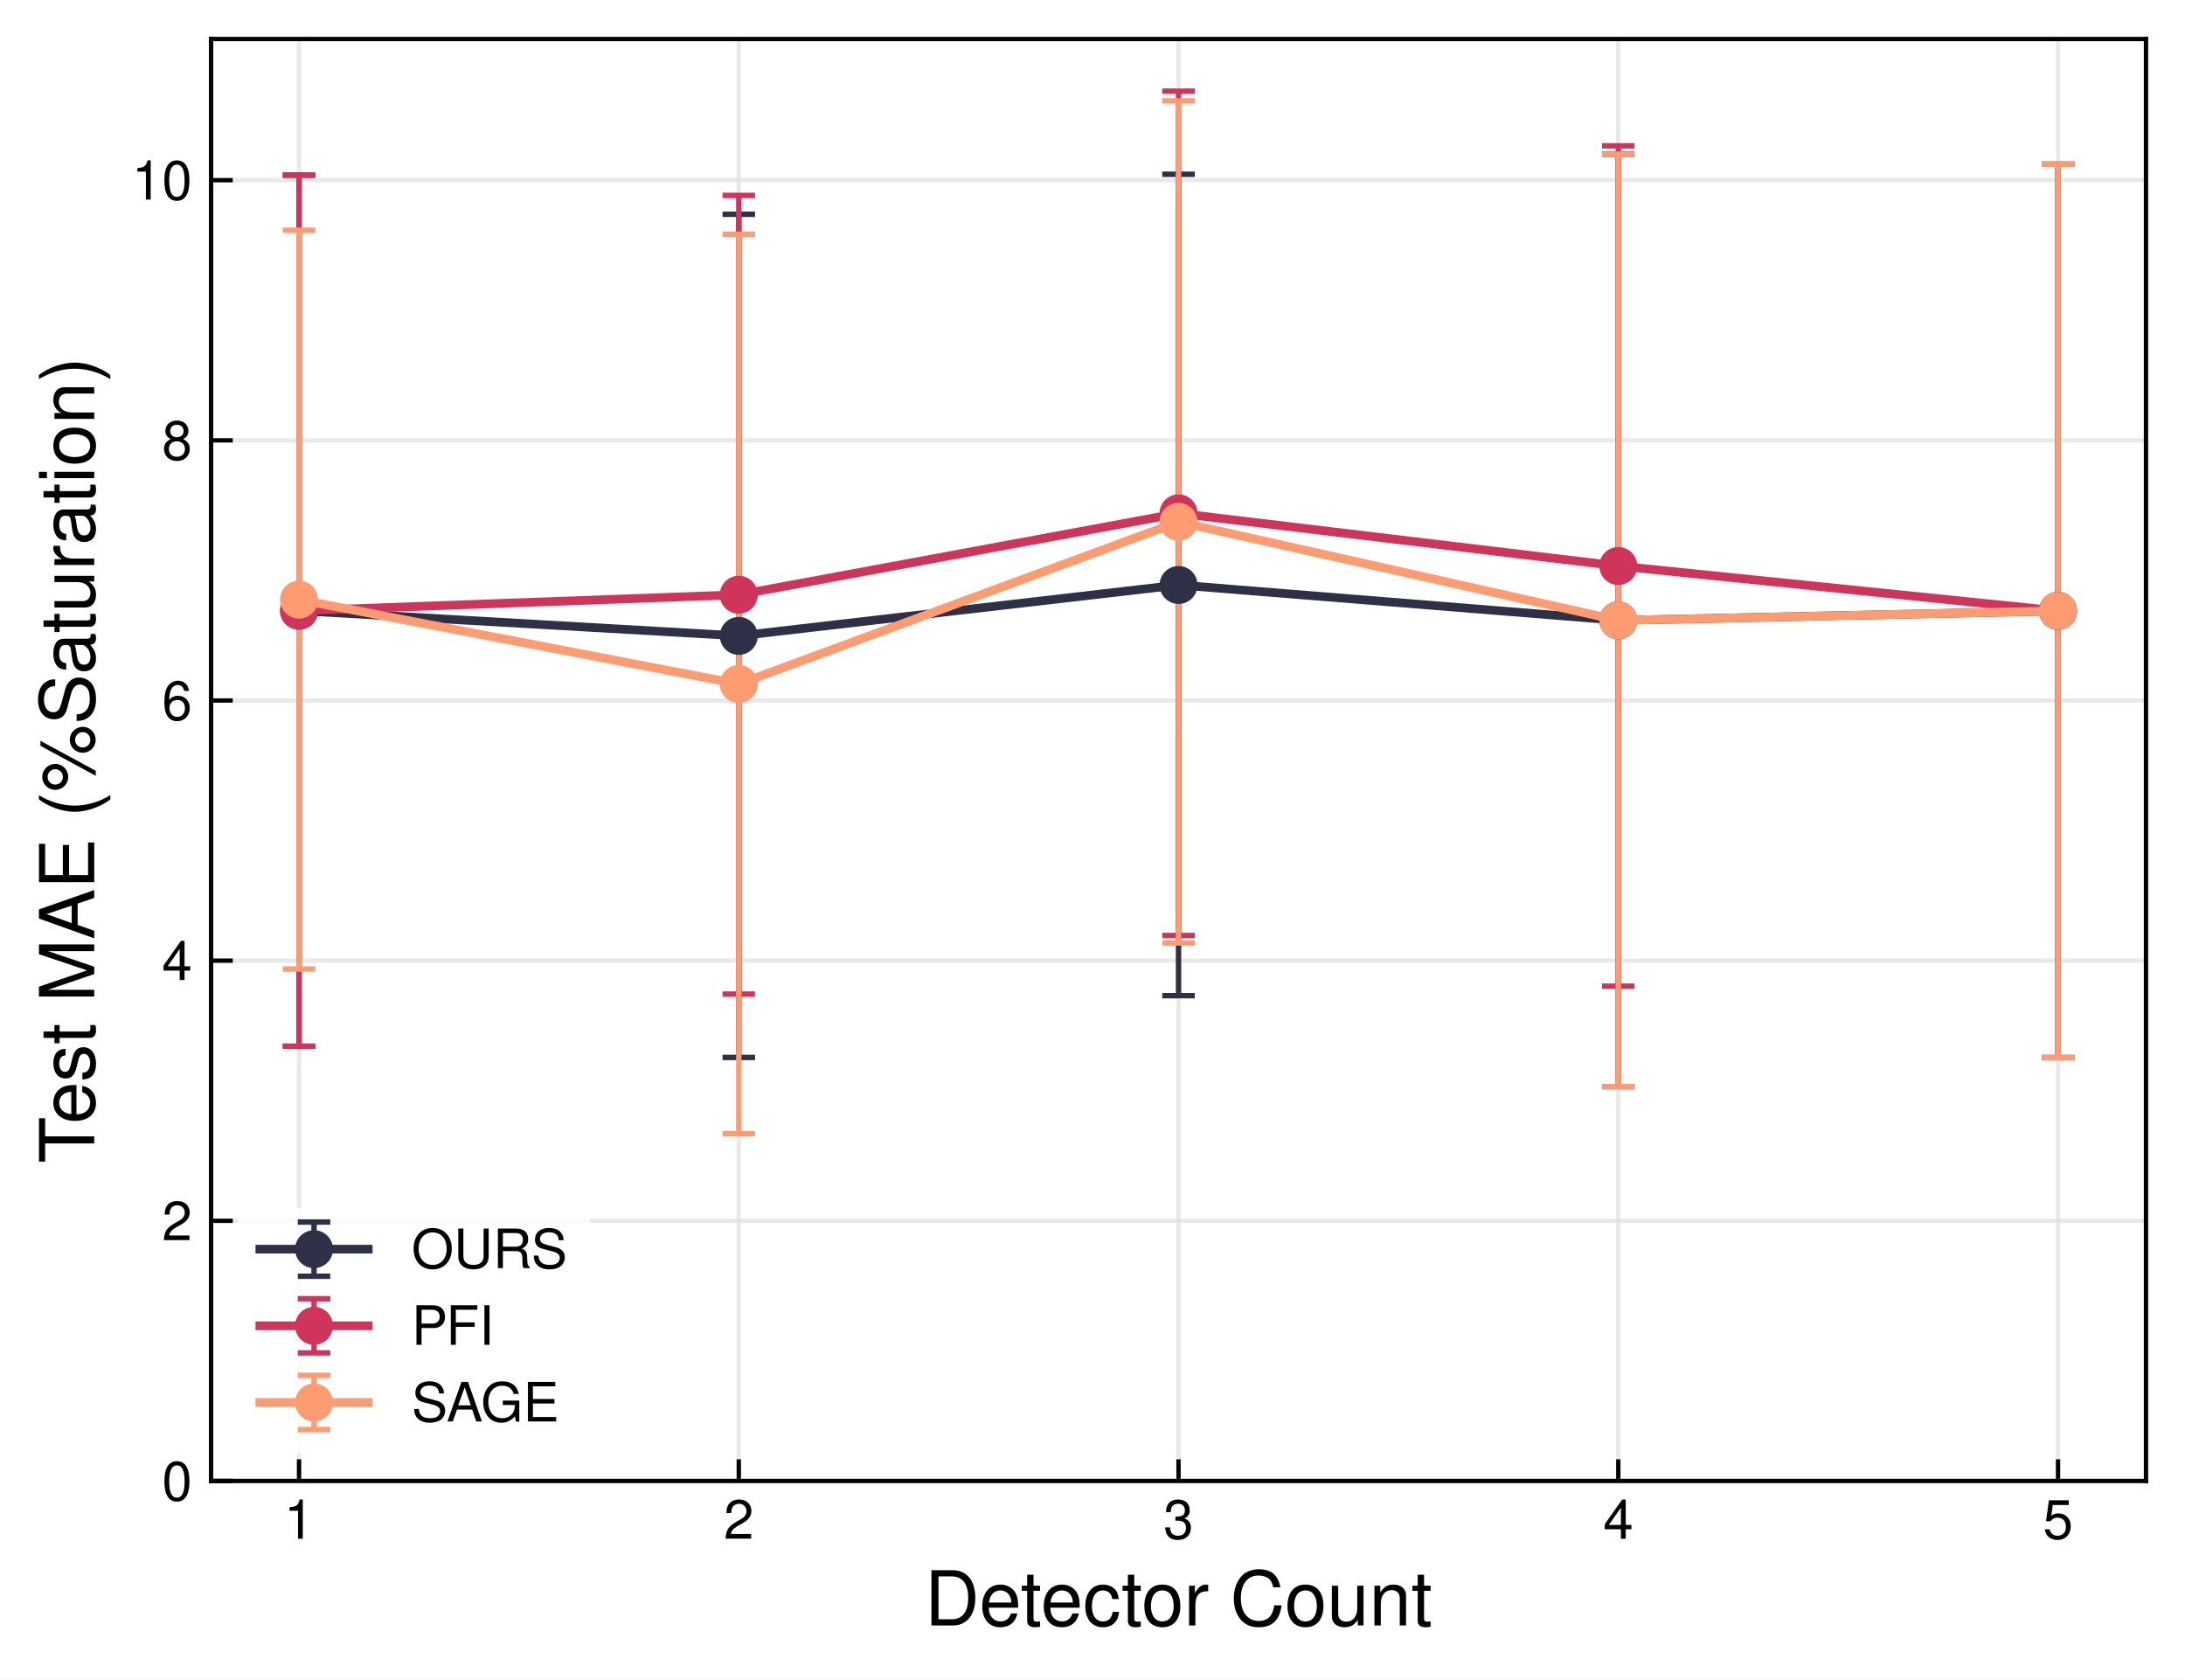
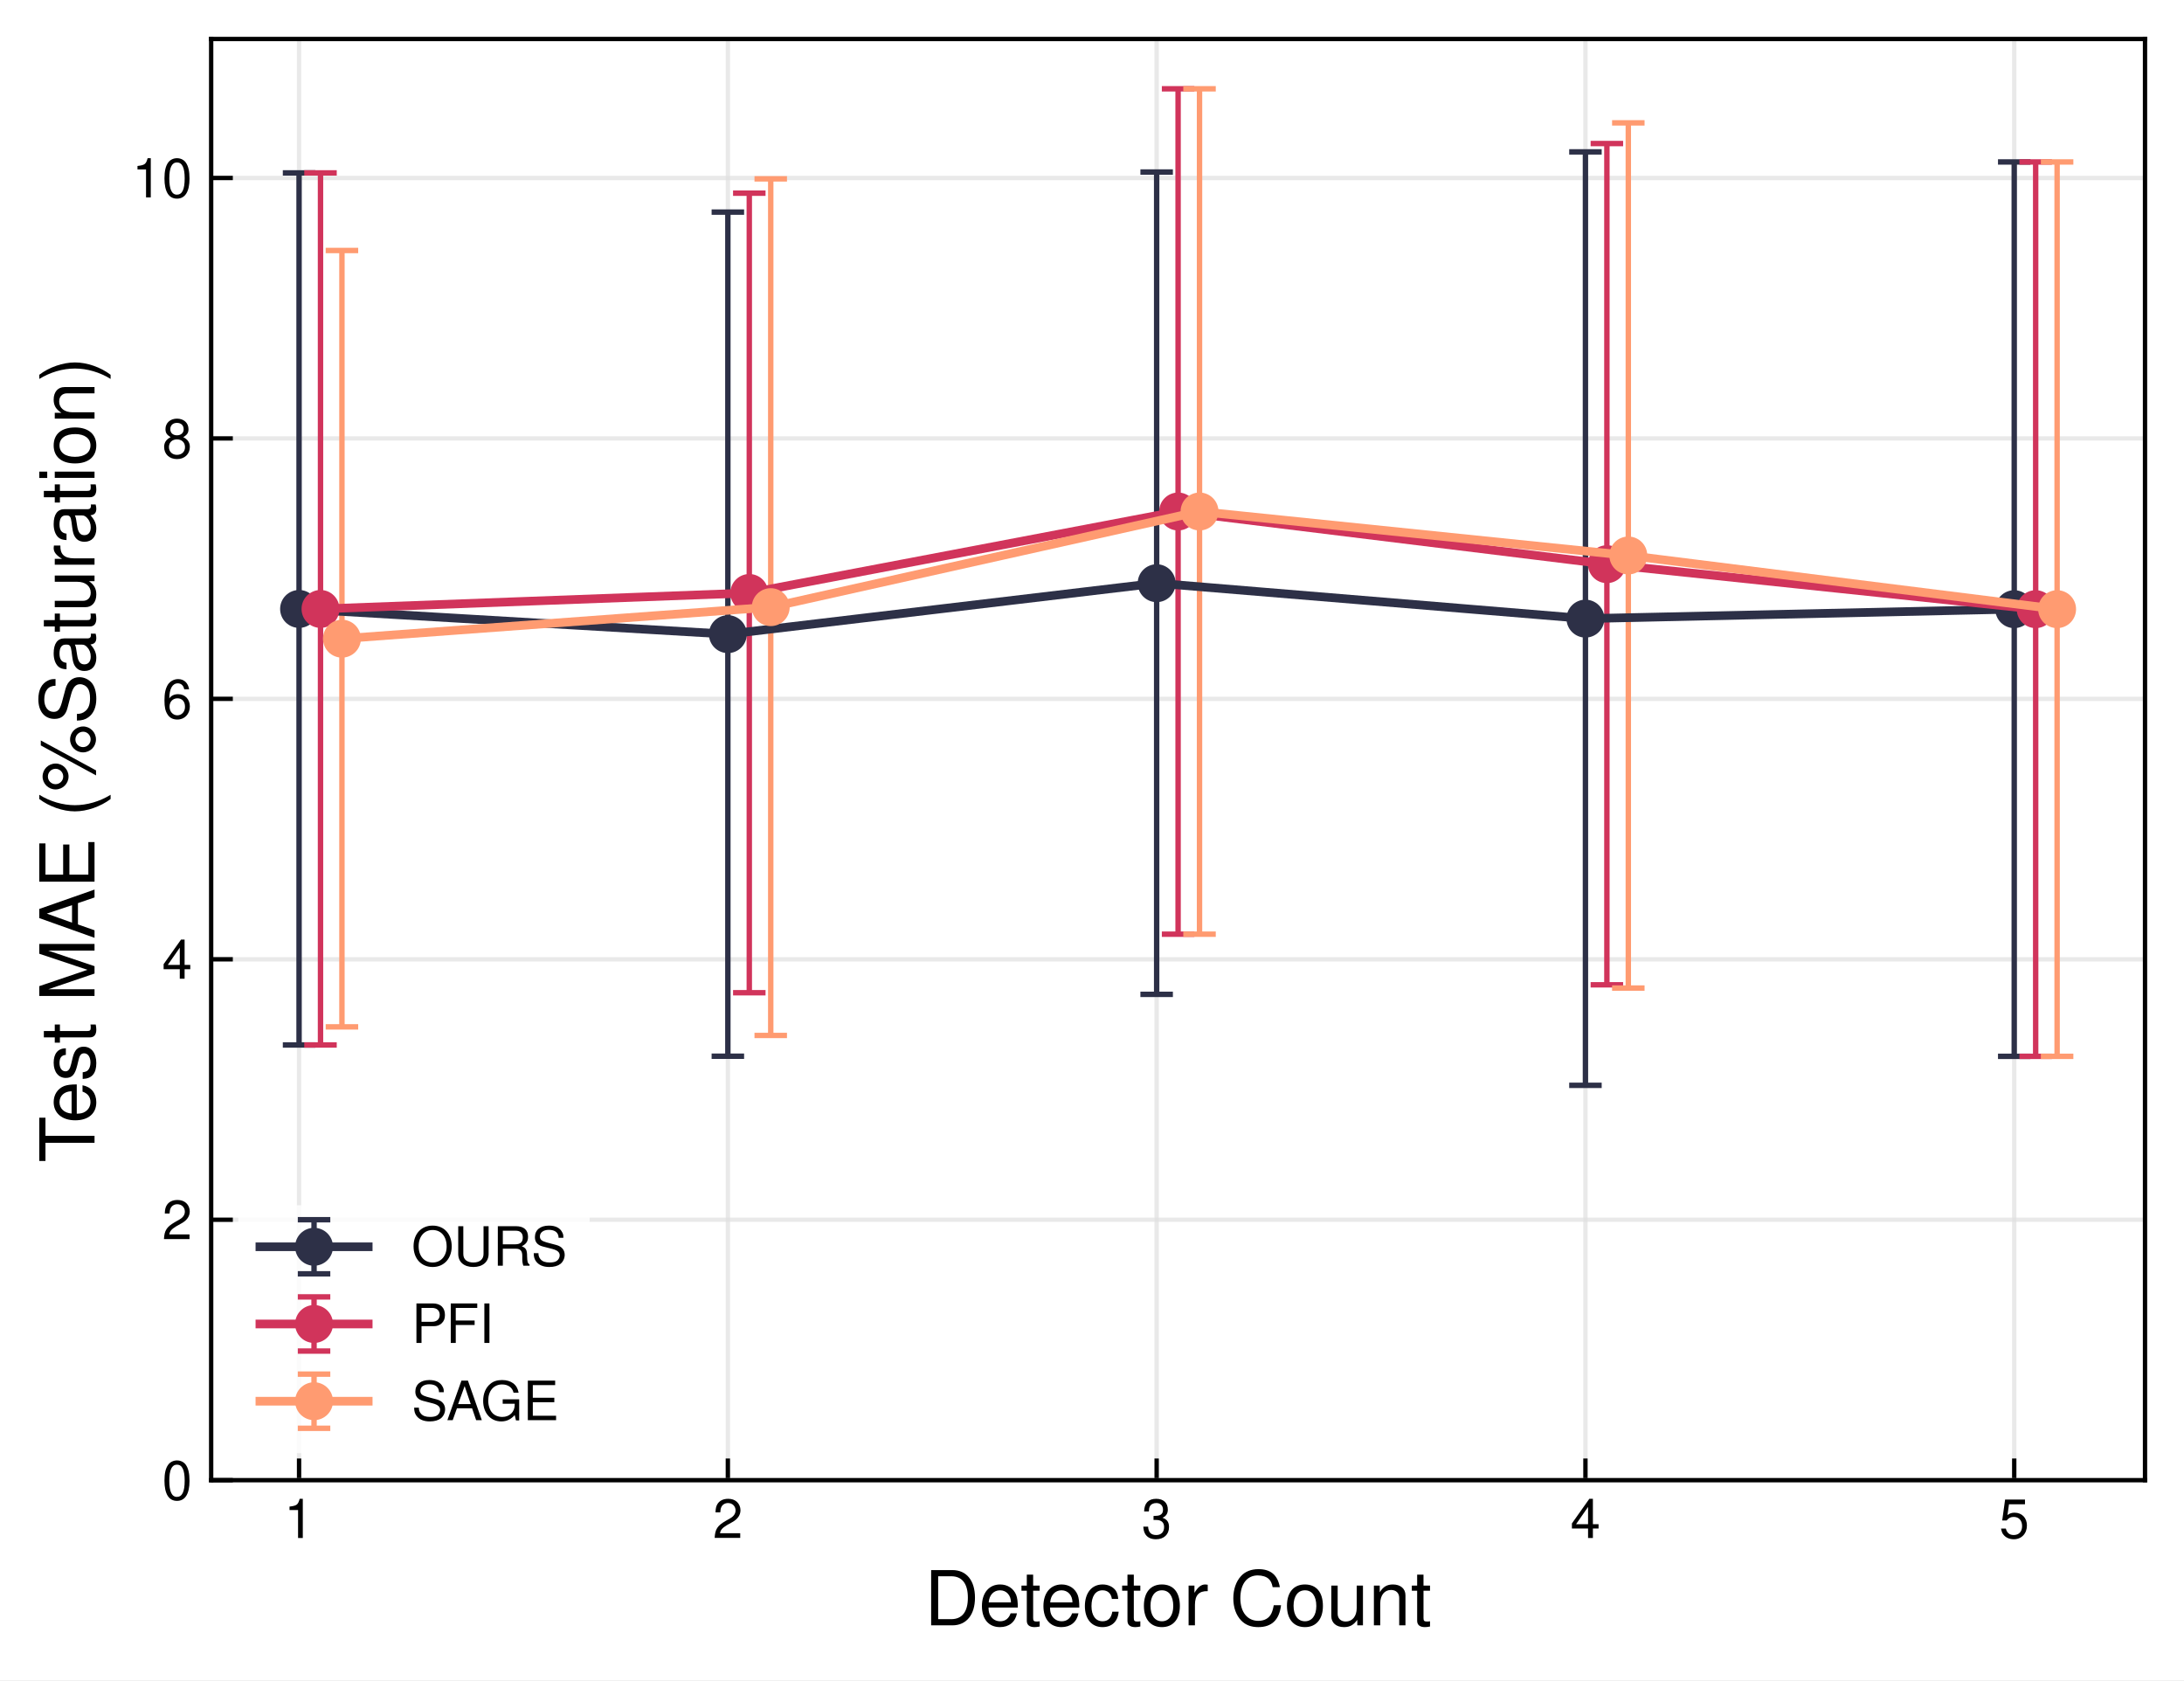
- <svg xmlns="http://www.w3.org/2000/svg" xmlns:xlink="http://www.w3.org/1999/xlink" width="403.28pt" height="309.961pt" viewBox="0 0 403.28 309.961" version="1.1">
+ <svg xmlns="http://www.w3.org/2000/svg" xmlns:xlink="http://www.w3.org/1999/xlink" width="403.315pt" height="310.231pt" viewBox="0 0 403.315 310.231" version="1.1">
  <defs>
    <style type="text/css">*{stroke-linejoin: round; stroke-linecap: butt}</style>
  </defs>
  <g id="figure_1">
    <g id="patch_1">
-       <path d="M 0 309.961  L 403.28 309.961  L 403.28 0  L 0 0  z " style="fill: #ffffff" />
+       <path d="M 0 310.231  L 403.315 310.231  L 403.315 0  L 0 0  z " style="fill: #ffffff" />
    </g>
    <g id="axes_1">
      <g id="patch_2">
-         <path d="M 38.96 273.312  L 396.08 273.312  L 396.08 7.2  L 38.96 7.2  z " style="fill: #ffffff" />
+         <path d="M 38.995 273.312  L 396.115 273.312  L 396.115 7.2  L 38.995 7.2  z " style="fill: #ffffff" />
      </g>
      <g id="matplotlib.axis_1">
        <g id="xtick_1">
          <g id="line2d_1">
-             <path d="M 55.193 273.312  L 55.193 7.2  " clip-path="url(#p10a1d26b8a)" style="fill: none; stroke: #e0e0e0; stroke-opacity: 0.7; stroke-width: 0.8; stroke-linecap: square" />
+             <path d="M 55.228 273.312  L 55.228 7.2  " clip-path="url(#p5303870085)" style="fill: none; stroke: #e0e0e0; stroke-opacity: 0.7; stroke-width: 0.8; stroke-linecap: square" />
          </g>
          <g id="line2d_2">
            <defs>
-               <path id="ma8ce00b681" d="M 0 0  L 0 -4  " style="stroke: #000000; stroke-width: 0.8" />
+               <path id="m6a17acbb12" d="M 0 0  L 0 -4  " style="stroke: #000000; stroke-width: 0.8" />
            </defs>
            <g>
-               <use xlink:href="#ma8ce00b681" x="55.193" y="273.312" style="stroke: #000000; stroke-width: 0.8" />
+               <use xlink:href="#m6a17acbb12" x="55.228" y="273.312" style="stroke: #000000; stroke-width: 0.8" />
            </g>
          </g>
          <g id="text_1">
-             <text style="font: 10px 'Helvetica', 'Arial', sans-serif; text-anchor: middle" x="55.193" y="283.97" transform="rotate(-0 55.19273 283.9698)">1</text>
+             <text style="font-size: 10px; font-family: 'Helvetica', 'Arial', sans-serif; text-anchor: middle" x="55.228" y="283.985" transform="rotate(-0 55.22773 283.9854)">1</text>
          </g>
        </g>
        <g id="xtick_2">
          <g id="line2d_3">
-             <path d="M 136.356 273.312  L 136.356 7.2  " clip-path="url(#p10a1d26b8a)" style="fill: none; stroke: #e0e0e0; stroke-opacity: 0.7; stroke-width: 0.8; stroke-linecap: square" />
+             <path d="M 134.412 273.312  L 134.412 7.2  " clip-path="url(#p5303870085)" style="fill: none; stroke: #e0e0e0; stroke-opacity: 0.7; stroke-width: 0.8; stroke-linecap: square" />
          </g>
          <g id="line2d_4">
            <g>
-               <use xlink:href="#ma8ce00b681" x="136.356" y="273.312" style="stroke: #000000; stroke-width: 0.8" />
+               <use xlink:href="#m6a17acbb12" x="134.412" y="273.312" style="stroke: #000000; stroke-width: 0.8" />
            </g>
          </g>
          <g id="text_2">
-             <text style="font: 10px 'Helvetica', 'Arial', sans-serif; text-anchor: middle" x="136.356" y="283.97" transform="rotate(-0 136.3564 283.9698)">2</text>
+             <text style="font-size: 10px; font-family: 'Helvetica', 'Arial', sans-serif; text-anchor: middle" x="134.412" y="283.985" transform="rotate(-0 134.4118 283.9854)">2</text>
          </g>
        </g>
        <g id="xtick_3">
          <g id="line2d_5">
-             <path d="M 217.52 273.312  L 217.52 7.2  " clip-path="url(#p10a1d26b8a)" style="fill: none; stroke: #e0e0e0; stroke-opacity: 0.7; stroke-width: 0.8; stroke-linecap: square" />
+             <path d="M 213.596 273.312  L 213.596 7.2  " clip-path="url(#p5303870085)" style="fill: none; stroke: #e0e0e0; stroke-opacity: 0.7; stroke-width: 0.8; stroke-linecap: square" />
          </g>
          <g id="line2d_6">
            <g>
-               <use xlink:href="#ma8ce00b681" x="217.52" y="273.312" style="stroke: #000000; stroke-width: 0.8" />
+               <use xlink:href="#m6a17acbb12" x="213.596" y="273.312" style="stroke: #000000; stroke-width: 0.8" />
            </g>
          </g>
          <g id="text_3">
-             <text style="font: 10px 'Helvetica', 'Arial', sans-serif; text-anchor: middle" x="217.52" y="283.97" transform="rotate(-0 217.52 283.9698)">3</text>
+             <text style="font-size: 10px; font-family: 'Helvetica', 'Arial', sans-serif; text-anchor: middle" x="213.596" y="283.985" transform="rotate(-0 213.5958 283.9854)">3</text>
          </g>
        </g>
        <g id="xtick_4">
          <g id="line2d_7">
-             <path d="M 298.684 273.312  L 298.684 7.2  " clip-path="url(#p10a1d26b8a)" style="fill: none; stroke: #e0e0e0; stroke-opacity: 0.7; stroke-width: 0.8; stroke-linecap: square" />
+             <path d="M 292.78 273.312  L 292.78 7.2  " clip-path="url(#p5303870085)" style="fill: none; stroke: #e0e0e0; stroke-opacity: 0.7; stroke-width: 0.8; stroke-linecap: square" />
          </g>
          <g id="line2d_8">
            <g>
-               <use xlink:href="#ma8ce00b681" x="298.684" y="273.312" style="stroke: #000000; stroke-width: 0.8" />
+               <use xlink:href="#m6a17acbb12" x="292.78" y="273.312" style="stroke: #000000; stroke-width: 0.8" />
            </g>
          </g>
          <g id="text_4">
-             <text style="font: 10px 'Helvetica', 'Arial', sans-serif; text-anchor: middle" x="298.684" y="283.97" transform="rotate(-0 298.6836 283.9698)">4</text>
+             <text style="font-size: 10px; font-family: 'Helvetica', 'Arial', sans-serif; text-anchor: middle" x="292.78" y="283.985" transform="rotate(-0 292.7798 283.9854)">4</text>
          </g>
        </g>
        <g id="xtick_5">
          <g id="line2d_9">
-             <path d="M 379.847 273.312  L 379.847 7.2  " clip-path="url(#p10a1d26b8a)" style="fill: none; stroke: #e0e0e0; stroke-opacity: 0.7; stroke-width: 0.8; stroke-linecap: square" />
+             <path d="M 371.964 273.312  L 371.964 7.2  " clip-path="url(#p5303870085)" style="fill: none; stroke: #e0e0e0; stroke-opacity: 0.7; stroke-width: 0.8; stroke-linecap: square" />
          </g>
          <g id="line2d_10">
            <g>
-               <use xlink:href="#ma8ce00b681" x="379.847" y="273.312" style="stroke: #000000; stroke-width: 0.8" />
+               <use xlink:href="#m6a17acbb12" x="371.964" y="273.312" style="stroke: #000000; stroke-width: 0.8" />
            </g>
          </g>
          <g id="text_5">
-             <text style="font: 10px 'Helvetica', 'Arial', sans-serif; text-anchor: middle" x="379.847" y="283.97" transform="rotate(-0 379.8473 283.9698)">5</text>
+             <text style="font-size: 10px; font-family: 'Helvetica', 'Arial', sans-serif; text-anchor: middle" x="371.964" y="283.985" transform="rotate(-0 371.9639 283.9854)">5</text>
          </g>
        </g>
        <g id="text_6">
-           <text style="font: 14px 'Helvetica', 'Arial', sans-serif; text-anchor: middle" x="217.52" y="299.978" transform="rotate(-0 217.52 299.9783)">Detector Count</text>
+           <text style="font-size: 14px; font-family: 'Helvetica', 'Arial', sans-serif; text-anchor: middle" x="217.555" y="300.113" transform="rotate(-0 217.555 300.1126)">Detector Count</text>
        </g>
      </g>
      <g id="matplotlib.axis_2">
        <g id="ytick_1">
          <g id="line2d_11">
-             <path d="M 38.96 273.312  L 396.08 273.312  " clip-path="url(#p10a1d26b8a)" style="fill: none; stroke: #e0e0e0; stroke-opacity: 0.7; stroke-width: 0.8; stroke-linecap: square" />
+             <path d="M 38.995 273.312  L 396.115 273.312  " clip-path="url(#p5303870085)" style="fill: none; stroke: #e0e0e0; stroke-opacity: 0.7; stroke-width: 0.8; stroke-linecap: square" />
          </g>
          <g id="line2d_12">
            <defs>
-               <path id="mf1a04eb496" d="M 0 0  L 4 0  " style="stroke: #000000; stroke-width: 0.8" />
+               <path id="mbc56414e50" d="M 0 0  L 4 0  " style="stroke: #000000; stroke-width: 0.8" />
            </defs>
            <g>
-               <use xlink:href="#mf1a04eb496" x="38.96" y="273.312" style="stroke: #000000; stroke-width: 0.8" />
+               <use xlink:href="#mbc56414e50" x="38.995" y="273.312" style="stroke: #000000; stroke-width: 0.8" />
            </g>
          </g>
          <g id="text_7">
-             <text style="font: 10px 'Helvetica', 'Arial', sans-serif; text-anchor: end" x="35.46" y="276.891" transform="rotate(-0 35.46 276.8909)">0</text>
+             <text style="font-size: 10px; font-family: 'Helvetica', 'Arial', sans-serif; text-anchor: end" x="35.495" y="276.899" transform="rotate(-0 35.495 276.8987)">0</text>
          </g>
        </g>
        <g id="ytick_2">
          <g id="line2d_13">
-             <path d="M 38.96 225.3  L 396.08 225.3  " clip-path="url(#p10a1d26b8a)" style="fill: none; stroke: #e0e0e0; stroke-opacity: 0.7; stroke-width: 0.8; stroke-linecap: square" />
+             <path d="M 38.995 225.222  L 396.115 225.222  " clip-path="url(#p5303870085)" style="fill: none; stroke: #e0e0e0; stroke-opacity: 0.7; stroke-width: 0.8; stroke-linecap: square" />
          </g>
          <g id="line2d_14">
            <g>
-               <use xlink:href="#mf1a04eb496" x="38.96" y="225.3" style="stroke: #000000; stroke-width: 0.8" />
+               <use xlink:href="#mbc56414e50" x="38.995" y="225.222" style="stroke: #000000; stroke-width: 0.8" />
            </g>
          </g>
          <g id="text_8">
-             <text style="font: 10px 'Helvetica', 'Arial', sans-serif; text-anchor: end" x="35.46" y="228.879" transform="rotate(-0 35.46 228.8794)">2</text>
+             <text style="font-size: 10px; font-family: 'Helvetica', 'Arial', sans-serif; text-anchor: end" x="35.495" y="228.809" transform="rotate(-0 35.495 228.8085)">2</text>
          </g>
        </g>
        <g id="ytick_3">
          <g id="line2d_15">
-             <path d="M 38.96 177.289  L 396.08 177.289  " clip-path="url(#p10a1d26b8a)" style="fill: none; stroke: #e0e0e0; stroke-opacity: 0.7; stroke-width: 0.8; stroke-linecap: square" />
+             <path d="M 38.995 177.132  L 396.115 177.132  " clip-path="url(#p5303870085)" style="fill: none; stroke: #e0e0e0; stroke-opacity: 0.7; stroke-width: 0.8; stroke-linecap: square" />
          </g>
          <g id="line2d_16">
            <g>
-               <use xlink:href="#mf1a04eb496" x="38.96" y="177.289" style="stroke: #000000; stroke-width: 0.8" />
+               <use xlink:href="#mbc56414e50" x="38.995" y="177.132" style="stroke: #000000; stroke-width: 0.8" />
            </g>
          </g>
          <g id="text_9">
-             <text style="font: 10px 'Helvetica', 'Arial', sans-serif; text-anchor: end" x="35.46" y="180.868" transform="rotate(-0 35.46 180.8679)">4</text>
+             <text style="font-size: 10px; font-family: 'Helvetica', 'Arial', sans-serif; text-anchor: end" x="35.495" y="180.718" transform="rotate(-0 35.495 180.7183)">4</text>
          </g>
        </g>
        <g id="ytick_4">
          <g id="line2d_17">
-             <path d="M 38.96 129.277  L 396.08 129.277  " clip-path="url(#p10a1d26b8a)" style="fill: none; stroke: #e0e0e0; stroke-opacity: 0.7; stroke-width: 0.8; stroke-linecap: square" />
+             <path d="M 38.995 129.041  L 396.115 129.041  " clip-path="url(#p5303870085)" style="fill: none; stroke: #e0e0e0; stroke-opacity: 0.7; stroke-width: 0.8; stroke-linecap: square" />
          </g>
          <g id="line2d_18">
            <g>
-               <use xlink:href="#mf1a04eb496" x="38.96" y="129.277" style="stroke: #000000; stroke-width: 0.8" />
+               <use xlink:href="#mbc56414e50" x="38.995" y="129.041" style="stroke: #000000; stroke-width: 0.8" />
            </g>
          </g>
          <g id="text_10">
-             <text style="font: 10px 'Helvetica', 'Arial', sans-serif; text-anchor: end" x="35.46" y="132.856" transform="rotate(-0 35.46 132.8563)">6</text>
+             <text style="font-size: 10px; font-family: 'Helvetica', 'Arial', sans-serif; text-anchor: end" x="35.495" y="132.628" transform="rotate(-0 35.495 132.6281)">6</text>
          </g>
        </g>
        <g id="ytick_5">
          <g id="line2d_19">
-             <path d="M 38.96 81.266  L 396.08 81.266  " clip-path="url(#p10a1d26b8a)" style="fill: none; stroke: #e0e0e0; stroke-opacity: 0.7; stroke-width: 0.8; stroke-linecap: square" />
+             <path d="M 38.995 80.951  L 396.115 80.951  " clip-path="url(#p5303870085)" style="fill: none; stroke: #e0e0e0; stroke-opacity: 0.7; stroke-width: 0.8; stroke-linecap: square" />
          </g>
          <g id="line2d_20">
            <g>
-               <use xlink:href="#mf1a04eb496" x="38.96" y="81.266" style="stroke: #000000; stroke-width: 0.8" />
+               <use xlink:href="#mbc56414e50" x="38.995" y="80.951" style="stroke: #000000; stroke-width: 0.8" />
            </g>
          </g>
          <g id="text_11">
-             <text style="font: 10px 'Helvetica', 'Arial', sans-serif; text-anchor: end" x="35.46" y="84.845" transform="rotate(-0 35.46 84.84479)">8</text>
+             <text style="font-size: 10px; font-family: 'Helvetica', 'Arial', sans-serif; text-anchor: end" x="35.495" y="84.538" transform="rotate(-0 35.495 84.53794)">8</text>
          </g>
        </g>
        <g id="ytick_6">
          <g id="line2d_21">
-             <path d="M 38.96 33.254  L 396.08 33.254  " clip-path="url(#p10a1d26b8a)" style="fill: none; stroke: #e0e0e0; stroke-opacity: 0.7; stroke-width: 0.8; stroke-linecap: square" />
+             <path d="M 38.995 32.861  L 396.115 32.861  " clip-path="url(#p5303870085)" style="fill: none; stroke: #e0e0e0; stroke-opacity: 0.7; stroke-width: 0.8; stroke-linecap: square" />
          </g>
          <g id="line2d_22">
            <g>
-               <use xlink:href="#mf1a04eb496" x="38.96" y="33.254" style="stroke: #000000; stroke-width: 0.8" />
+               <use xlink:href="#mbc56414e50" x="38.995" y="32.861" style="stroke: #000000; stroke-width: 0.8" />
            </g>
          </g>
          <g id="text_12">
-             <text style="font: 10px 'Helvetica', 'Arial', sans-serif; text-anchor: end" x="35.46" y="36.833" transform="rotate(-0 35.46 36.83327)">10</text>
+             <text style="font-size: 10px; font-family: 'Helvetica', 'Arial', sans-serif; text-anchor: end" x="35.495" y="36.448" transform="rotate(-0 35.495 36.44774)">10</text>
          </g>
        </g>
        <g id="text_13">
-           <text style="font: 14px 'Helvetica', 'Arial', sans-serif; text-anchor: middle" x="17.392" y="140.256" transform="rotate(-90 17.39156 140.256)">Test MAE (%Saturation)</text>
+           <text style="font-size: 14px; font-family: 'Helvetica', 'Arial', sans-serif; text-anchor: middle" x="17.455" y="140.256" transform="rotate(-90 17.455 140.256)">Test MAE (%Saturation)</text>
        </g>
      </g>
      <g id="LineCollection_1">
-         <path d="M 55.193 193.082  L 55.193 32.322  " clip-path="url(#p10a1d26b8a)" style="fill: none; stroke: #2d3047" />
-         <path d="M 136.356 195.154  L 136.356 39.548  " clip-path="url(#p10a1d26b8a)" style="fill: none; stroke: #2d3047" />
-         <path d="M 217.52 183.754  L 217.52 32.159  " clip-path="url(#p10a1d26b8a)" style="fill: none; stroke: #2d3047" />
-         <path d="M 298.684 200.525  L 298.684 28.449  " clip-path="url(#p10a1d26b8a)" style="fill: none; stroke: #2d3047" />
-         <path d="M 379.847 195.18  L 379.847 30.307  " clip-path="url(#p10a1d26b8a)" style="fill: none; stroke: #2d3047" />
+         <path d="M 55.228 192.951  L 55.228 31.927  " clip-path="url(#p5303870085)" style="fill: none; stroke: #2d3047" />
+         <path d="M 134.412 195.026  L 134.412 39.165  " clip-path="url(#p5303870085)" style="fill: none; stroke: #2d3047" />
+         <path d="M 213.596 183.607  L 213.596 31.764  " clip-path="url(#p5303870085)" style="fill: none; stroke: #2d3047" />
+         <path d="M 292.78 200.405  L 292.78 28.048  " clip-path="url(#p5303870085)" style="fill: none; stroke: #2d3047" />
+         <path d="M 371.964 195.052  L 371.964 29.909  " clip-path="url(#p5303870085)" style="fill: none; stroke: #2d3047" />
      </g>
      <g id="line2d_23">
        <defs>
-           <path id="m0065d634ef" d="M 3 0  L -3 -0  " style="stroke: #2d3047" />
-         </defs>
-         <g clip-path="url(#p10a1d26b8a)">
-           <use xlink:href="#m0065d634ef" x="55.193" y="193.082" style="fill: #2d3047; stroke: #2d3047" />
-           <use xlink:href="#m0065d634ef" x="136.356" y="195.154" style="fill: #2d3047; stroke: #2d3047" />
-           <use xlink:href="#m0065d634ef" x="217.52" y="183.754" style="fill: #2d3047; stroke: #2d3047" />
-           <use xlink:href="#m0065d634ef" x="298.684" y="200.525" style="fill: #2d3047; stroke: #2d3047" />
-           <use xlink:href="#m0065d634ef" x="379.847" y="195.18" style="fill: #2d3047; stroke: #2d3047" />
+           <path id="ma9b4e6d2d1" d="M 3 0  L -3 -0  " style="stroke: #2d3047" />
+         </defs>
+         <g clip-path="url(#p5303870085)">
+           <use xlink:href="#ma9b4e6d2d1" x="55.228" y="192.951" style="fill: #2d3047; stroke: #2d3047" />
+           <use xlink:href="#ma9b4e6d2d1" x="134.412" y="195.026" style="fill: #2d3047; stroke: #2d3047" />
+           <use xlink:href="#ma9b4e6d2d1" x="213.596" y="183.607" style="fill: #2d3047; stroke: #2d3047" />
+           <use xlink:href="#ma9b4e6d2d1" x="292.78" y="200.405" style="fill: #2d3047; stroke: #2d3047" />
+           <use xlink:href="#ma9b4e6d2d1" x="371.964" y="195.052" style="fill: #2d3047; stroke: #2d3047" />
        </g>
      </g>
      <g id="line2d_24">
-         <g clip-path="url(#p10a1d26b8a)">
-           <use xlink:href="#m0065d634ef" x="55.193" y="32.322" style="fill: #2d3047; stroke: #2d3047" />
-           <use xlink:href="#m0065d634ef" x="136.356" y="39.548" style="fill: #2d3047; stroke: #2d3047" />
-           <use xlink:href="#m0065d634ef" x="217.52" y="32.159" style="fill: #2d3047; stroke: #2d3047" />
-           <use xlink:href="#m0065d634ef" x="298.684" y="28.449" style="fill: #2d3047; stroke: #2d3047" />
-           <use xlink:href="#m0065d634ef" x="379.847" y="30.307" style="fill: #2d3047; stroke: #2d3047" />
+         <g clip-path="url(#p5303870085)">
+           <use xlink:href="#ma9b4e6d2d1" x="55.228" y="31.927" style="fill: #2d3047; stroke: #2d3047" />
+           <use xlink:href="#ma9b4e6d2d1" x="134.412" y="39.165" style="fill: #2d3047; stroke: #2d3047" />
+           <use xlink:href="#ma9b4e6d2d1" x="213.596" y="31.764" style="fill: #2d3047; stroke: #2d3047" />
+           <use xlink:href="#ma9b4e6d2d1" x="292.78" y="28.048" style="fill: #2d3047; stroke: #2d3047" />
+           <use xlink:href="#ma9b4e6d2d1" x="371.964" y="29.909" style="fill: #2d3047; stroke: #2d3047" />
        </g>
      </g>
      <g id="LineCollection_2">
-         <path d="M 55.193 193.082  L 55.193 32.322  " clip-path="url(#p10a1d26b8a)" style="fill: none; stroke: #d1345b" />
-         <path d="M 136.356 183.456  L 136.356 36.062  " clip-path="url(#p10a1d26b8a)" style="fill: none; stroke: #d1345b" />
-         <path d="M 217.52 172.656  L 217.52 16.821  " clip-path="url(#p10a1d26b8a)" style="fill: none; stroke: #d1345b" />
-         <path d="M 298.684 181.994  L 298.684 26.912  " clip-path="url(#p10a1d26b8a)" style="fill: none; stroke: #d1345b" />
-         <path d="M 379.847 195.18  L 379.847 30.307  " clip-path="url(#p10a1d26b8a)" style="fill: none; stroke: #d1345b" />
+         <path d="M 59.187 192.951  L 59.187 31.927  " clip-path="url(#p5303870085)" style="fill: none; stroke: #d1345b" />
+         <path d="M 138.371 183.308  L 138.371 35.673  " clip-path="url(#p5303870085)" style="fill: none; stroke: #d1345b" />
+         <path d="M 217.555 172.491  L 217.555 16.4  " clip-path="url(#p5303870085)" style="fill: none; stroke: #d1345b" />
+         <path d="M 296.739 181.845  L 296.739 26.508  " clip-path="url(#p5303870085)" style="fill: none; stroke: #d1345b" />
+         <path d="M 375.923 195.052  L 375.923 29.909  " clip-path="url(#p5303870085)" style="fill: none; stroke: #d1345b" />
      </g>
      <g id="line2d_25">
        <defs>
-           <path id="m0f7b322ec0" d="M 3 0  L -3 -0  " style="stroke: #d1345b" />
-         </defs>
-         <g clip-path="url(#p10a1d26b8a)">
-           <use xlink:href="#m0f7b322ec0" x="55.193" y="193.082" style="fill: #d1345b; stroke: #d1345b" />
-           <use xlink:href="#m0f7b322ec0" x="136.356" y="183.456" style="fill: #d1345b; stroke: #d1345b" />
-           <use xlink:href="#m0f7b322ec0" x="217.52" y="172.656" style="fill: #d1345b; stroke: #d1345b" />
-           <use xlink:href="#m0f7b322ec0" x="298.684" y="181.994" style="fill: #d1345b; stroke: #d1345b" />
-           <use xlink:href="#m0f7b322ec0" x="379.847" y="195.18" style="fill: #d1345b; stroke: #d1345b" />
+           <path id="m796cbaa388" d="M 3 0  L -3 -0  " style="stroke: #d1345b" />
+         </defs>
+         <g clip-path="url(#p5303870085)">
+           <use xlink:href="#m796cbaa388" x="59.187" y="192.951" style="fill: #d1345b; stroke: #d1345b" />
+           <use xlink:href="#m796cbaa388" x="138.371" y="183.308" style="fill: #d1345b; stroke: #d1345b" />
+           <use xlink:href="#m796cbaa388" x="217.555" y="172.491" style="fill: #d1345b; stroke: #d1345b" />
+           <use xlink:href="#m796cbaa388" x="296.739" y="181.845" style="fill: #d1345b; stroke: #d1345b" />
+           <use xlink:href="#m796cbaa388" x="375.923" y="195.052" style="fill: #d1345b; stroke: #d1345b" />
        </g>
      </g>
      <g id="line2d_26">
-         <g clip-path="url(#p10a1d26b8a)">
-           <use xlink:href="#m0f7b322ec0" x="55.193" y="32.322" style="fill: #d1345b; stroke: #d1345b" />
-           <use xlink:href="#m0f7b322ec0" x="136.356" y="36.062" style="fill: #d1345b; stroke: #d1345b" />
-           <use xlink:href="#m0f7b322ec0" x="217.52" y="16.821" style="fill: #d1345b; stroke: #d1345b" />
-           <use xlink:href="#m0f7b322ec0" x="298.684" y="26.912" style="fill: #d1345b; stroke: #d1345b" />
-           <use xlink:href="#m0f7b322ec0" x="379.847" y="30.307" style="fill: #d1345b; stroke: #d1345b" />
+         <g clip-path="url(#p5303870085)">
+           <use xlink:href="#m796cbaa388" x="59.187" y="31.927" style="fill: #d1345b; stroke: #d1345b" />
+           <use xlink:href="#m796cbaa388" x="138.371" y="35.673" style="fill: #d1345b; stroke: #d1345b" />
+           <use xlink:href="#m796cbaa388" x="217.555" y="16.4" style="fill: #d1345b; stroke: #d1345b" />
+           <use xlink:href="#m796cbaa388" x="296.739" y="26.508" style="fill: #d1345b; stroke: #d1345b" />
+           <use xlink:href="#m796cbaa388" x="375.923" y="29.909" style="fill: #d1345b; stroke: #d1345b" />
        </g>
      </g>
      <g id="LineCollection_3">
-         <path d="M 55.193 178.832  L 55.193 42.496  " clip-path="url(#p10a1d26b8a)" style="fill: none; stroke: #ff9b71" />
-         <path d="M 136.356 209.231  L 136.356 43.234  " clip-path="url(#p10a1d26b8a)" style="fill: none; stroke: #ff9b71" />
-         <path d="M 217.52 174.029  L 217.52 18.607  " clip-path="url(#p10a1d26b8a)" style="fill: none; stroke: #ff9b71" />
-         <path d="M 298.684 200.525  L 298.684 28.449  " clip-path="url(#p10a1d26b8a)" style="fill: none; stroke: #ff9b71" />
-         <path d="M 379.847 195.18  L 379.847 30.307  " clip-path="url(#p10a1d26b8a)" style="fill: none; stroke: #ff9b71" />
+         <path d="M 63.146 189.603  L 63.146 46.257  " clip-path="url(#p5303870085)" style="fill: none; stroke: #ff9b71" />
+         <path d="M 142.33 191.193  L 142.33 33.025  " clip-path="url(#p5303870085)" style="fill: none; stroke: #ff9b71" />
+         <path d="M 221.514 172.491  L 221.514 16.4  " clip-path="url(#p5303870085)" style="fill: none; stroke: #ff9b71" />
+         <path d="M 300.698 182.447  L 300.698 22.686  " clip-path="url(#p5303870085)" style="fill: none; stroke: #ff9b71" />
+         <path d="M 379.882 195.052  L 379.882 29.909  " clip-path="url(#p5303870085)" style="fill: none; stroke: #ff9b71" />
      </g>
      <g id="line2d_27">
        <defs>
-           <path id="m654b107bd4" d="M 3 0  L -3 -0  " style="stroke: #ff9b71" />
-         </defs>
-         <g clip-path="url(#p10a1d26b8a)">
-           <use xlink:href="#m654b107bd4" x="55.193" y="178.832" style="fill: #ff9b71; stroke: #ff9b71" />
-           <use xlink:href="#m654b107bd4" x="136.356" y="209.231" style="fill: #ff9b71; stroke: #ff9b71" />
-           <use xlink:href="#m654b107bd4" x="217.52" y="174.029" style="fill: #ff9b71; stroke: #ff9b71" />
-           <use xlink:href="#m654b107bd4" x="298.684" y="200.525" style="fill: #ff9b71; stroke: #ff9b71" />
-           <use xlink:href="#m654b107bd4" x="379.847" y="195.18" style="fill: #ff9b71; stroke: #ff9b71" />
+           <path id="me6aac925a7" d="M 3 0  L -3 -0  " style="stroke: #ff9b71" />
+         </defs>
+         <g clip-path="url(#p5303870085)">
+           <use xlink:href="#me6aac925a7" x="63.146" y="189.603" style="fill: #ff9b71; stroke: #ff9b71" />
+           <use xlink:href="#me6aac925a7" x="142.33" y="191.193" style="fill: #ff9b71; stroke: #ff9b71" />
+           <use xlink:href="#me6aac925a7" x="221.514" y="172.491" style="fill: #ff9b71; stroke: #ff9b71" />
+           <use xlink:href="#me6aac925a7" x="300.698" y="182.447" style="fill: #ff9b71; stroke: #ff9b71" />
+           <use xlink:href="#me6aac925a7" x="379.882" y="195.052" style="fill: #ff9b71; stroke: #ff9b71" />
        </g>
      </g>
      <g id="line2d_28">
-         <g clip-path="url(#p10a1d26b8a)">
-           <use xlink:href="#m654b107bd4" x="55.193" y="42.496" style="fill: #ff9b71; stroke: #ff9b71" />
-           <use xlink:href="#m654b107bd4" x="136.356" y="43.234" style="fill: #ff9b71; stroke: #ff9b71" />
-           <use xlink:href="#m654b107bd4" x="217.52" y="18.607" style="fill: #ff9b71; stroke: #ff9b71" />
-           <use xlink:href="#m654b107bd4" x="298.684" y="28.449" style="fill: #ff9b71; stroke: #ff9b71" />
-           <use xlink:href="#m654b107bd4" x="379.847" y="30.307" style="fill: #ff9b71; stroke: #ff9b71" />
+         <g clip-path="url(#p5303870085)">
+           <use xlink:href="#me6aac925a7" x="63.146" y="46.257" style="fill: #ff9b71; stroke: #ff9b71" />
+           <use xlink:href="#me6aac925a7" x="142.33" y="33.025" style="fill: #ff9b71; stroke: #ff9b71" />
+           <use xlink:href="#me6aac925a7" x="221.514" y="16.4" style="fill: #ff9b71; stroke: #ff9b71" />
+           <use xlink:href="#me6aac925a7" x="300.698" y="22.686" style="fill: #ff9b71; stroke: #ff9b71" />
+           <use xlink:href="#me6aac925a7" x="379.882" y="29.909" style="fill: #ff9b71; stroke: #ff9b71" />
        </g>
      </g>
      <g id="line2d_29">
-         <path d="M 55.193 112.702  L 136.356 117.351  L 217.52 107.957  L 298.684 114.487  L 379.847 112.743  " clip-path="url(#p10a1d26b8a)" style="fill: none; stroke: #2d3047; stroke-width: 1.6; stroke-linecap: square" />
-         <defs>
-           <path id="mc89c7d5c6c" d="M 0 3  C 0.796 3 1.559 2.684 2.121 2.121  C 2.684 1.559 3 0.796 3 0  C 3 -0.796 2.684 -1.559 2.121 -2.121  C 1.559 -2.684 0.796 -3 0 -3  C -0.796 -3 -1.559 -2.684 -2.121 -2.121  C -2.684 -1.559 -3 -0.796 -3 0  C -3 0.796 -2.684 1.559 -2.121 2.121  C -1.559 2.684 -0.796 3 0 3  z " style="stroke: #2d3047" />
-         </defs>
-         <g clip-path="url(#p10a1d26b8a)">
-           <use xlink:href="#mc89c7d5c6c" x="55.193" y="112.702" style="fill: #2d3047; stroke: #2d3047" />
-           <use xlink:href="#mc89c7d5c6c" x="136.356" y="117.351" style="fill: #2d3047; stroke: #2d3047" />
-           <use xlink:href="#mc89c7d5c6c" x="217.52" y="107.957" style="fill: #2d3047; stroke: #2d3047" />
-           <use xlink:href="#mc89c7d5c6c" x="298.684" y="114.487" style="fill: #2d3047; stroke: #2d3047" />
-           <use xlink:href="#mc89c7d5c6c" x="379.847" y="112.743" style="fill: #2d3047; stroke: #2d3047" />
+         <path d="M 55.228 112.439  L 134.412 117.096  L 213.596 107.686  L 292.78 114.227  L 371.964 112.48  " clip-path="url(#p5303870085)" style="fill: none; stroke: #2d3047; stroke-width: 1.6; stroke-linecap: square" />
+         <defs>
+           <path id="m77b79437f6" d="M 0 3  C 0.796 3 1.559 2.684 2.121 2.121  C 2.684 1.559 3 0.796 3 0  C 3 -0.796 2.684 -1.559 2.121 -2.121  C 1.559 -2.684 0.796 -3 0 -3  C -0.796 -3 -1.559 -2.684 -2.121 -2.121  C -2.684 -1.559 -3 -0.796 -3 0  C -3 0.796 -2.684 1.559 -2.121 2.121  C -1.559 2.684 -0.796 3 0 3  z " style="stroke: #2d3047" />
+         </defs>
+         <g clip-path="url(#p5303870085)">
+           <use xlink:href="#m77b79437f6" x="55.228" y="112.439" style="fill: #2d3047; stroke: #2d3047" />
+           <use xlink:href="#m77b79437f6" x="134.412" y="117.096" style="fill: #2d3047; stroke: #2d3047" />
+           <use xlink:href="#m77b79437f6" x="213.596" y="107.686" style="fill: #2d3047; stroke: #2d3047" />
+           <use xlink:href="#m77b79437f6" x="292.78" y="114.227" style="fill: #2d3047; stroke: #2d3047" />
+           <use xlink:href="#m77b79437f6" x="371.964" y="112.48" style="fill: #2d3047; stroke: #2d3047" />
        </g>
      </g>
      <g id="line2d_30">
-         <path d="M 55.193 112.702  L 136.356 109.759  L 217.52 94.738  L 298.684 104.453  L 379.847 112.743  " clip-path="url(#p10a1d26b8a)" style="fill: none; stroke: #d1345b; stroke-width: 1.6; stroke-linecap: square" />
-         <defs>
-           <path id="mcb135fcc29" d="M 0 3  C 0.796 3 1.559 2.684 2.121 2.121  C 2.684 1.559 3 0.796 3 0  C 3 -0.796 2.684 -1.559 2.121 -2.121  C 1.559 -2.684 0.796 -3 0 -3  C -0.796 -3 -1.559 -2.684 -2.121 -2.121  C -2.684 -1.559 -3 -0.796 -3 0  C -3 0.796 -2.684 1.559 -2.121 2.121  C -1.559 2.684 -0.796 3 0 3  z " style="stroke: #d1345b" />
-         </defs>
-         <g clip-path="url(#p10a1d26b8a)">
-           <use xlink:href="#mcb135fcc29" x="55.193" y="112.702" style="fill: #d1345b; stroke: #d1345b" />
-           <use xlink:href="#mcb135fcc29" x="136.356" y="109.759" style="fill: #d1345b; stroke: #d1345b" />
-           <use xlink:href="#mcb135fcc29" x="217.52" y="94.738" style="fill: #d1345b; stroke: #d1345b" />
-           <use xlink:href="#mcb135fcc29" x="298.684" y="104.453" style="fill: #d1345b; stroke: #d1345b" />
-           <use xlink:href="#mcb135fcc29" x="379.847" y="112.743" style="fill: #d1345b; stroke: #d1345b" />
+         <path d="M 59.187 112.439  L 138.371 109.491  L 217.555 94.446  L 296.739 104.176  L 375.923 112.48  " clip-path="url(#p5303870085)" style="fill: none; stroke: #d1345b; stroke-width: 1.6; stroke-linecap: square" />
+         <defs>
+           <path id="m30d92a5f43" d="M 0 3  C 0.796 3 1.559 2.684 2.121 2.121  C 2.684 1.559 3 0.796 3 0  C 3 -0.796 2.684 -1.559 2.121 -2.121  C 1.559 -2.684 0.796 -3 0 -3  C -0.796 -3 -1.559 -2.684 -2.121 -2.121  C -2.684 -1.559 -3 -0.796 -3 0  C -3 0.796 -2.684 1.559 -2.121 2.121  C -1.559 2.684 -0.796 3 0 3  z " style="stroke: #d1345b" />
+         </defs>
+         <g clip-path="url(#p5303870085)">
+           <use xlink:href="#m30d92a5f43" x="59.187" y="112.439" style="fill: #d1345b; stroke: #d1345b" />
+           <use xlink:href="#m30d92a5f43" x="138.371" y="109.491" style="fill: #d1345b; stroke: #d1345b" />
+           <use xlink:href="#m30d92a5f43" x="217.555" y="94.446" style="fill: #d1345b; stroke: #d1345b" />
+           <use xlink:href="#m30d92a5f43" x="296.739" y="104.176" style="fill: #d1345b; stroke: #d1345b" />
+           <use xlink:href="#m30d92a5f43" x="375.923" y="112.48" style="fill: #d1345b; stroke: #d1345b" />
        </g>
      </g>
      <g id="line2d_31">
-         <path d="M 55.193 110.664  L 136.356 126.232  L 217.52 96.318  L 298.684 114.487  L 379.847 112.743  " clip-path="url(#p10a1d26b8a)" style="fill: none; stroke: #ff9b71; stroke-width: 1.6; stroke-linecap: square" />
-         <defs>
-           <path id="m01c5b03894" d="M 0 3  C 0.796 3 1.559 2.684 2.121 2.121  C 2.684 1.559 3 0.796 3 0  C 3 -0.796 2.684 -1.559 2.121 -2.121  C 1.559 -2.684 0.796 -3 0 -3  C -0.796 -3 -1.559 -2.684 -2.121 -2.121  C -2.684 -1.559 -3 -0.796 -3 0  C -3 0.796 -2.684 1.559 -2.121 2.121  C -1.559 2.684 -0.796 3 0 3  z " style="stroke: #ff9b71" />
-         </defs>
-         <g clip-path="url(#p10a1d26b8a)">
-           <use xlink:href="#m01c5b03894" x="55.193" y="110.664" style="fill: #ff9b71; stroke: #ff9b71" />
-           <use xlink:href="#m01c5b03894" x="136.356" y="126.232" style="fill: #ff9b71; stroke: #ff9b71" />
-           <use xlink:href="#m01c5b03894" x="217.52" y="96.318" style="fill: #ff9b71; stroke: #ff9b71" />
-           <use xlink:href="#m01c5b03894" x="298.684" y="114.487" style="fill: #ff9b71; stroke: #ff9b71" />
-           <use xlink:href="#m01c5b03894" x="379.847" y="112.743" style="fill: #ff9b71; stroke: #ff9b71" />
+         <path d="M 63.146 117.93  L 142.33 112.109  L 221.514 94.446  L 300.698 102.567  L 379.882 112.48  " clip-path="url(#p5303870085)" style="fill: none; stroke: #ff9b71; stroke-width: 1.6; stroke-linecap: square" />
+         <defs>
+           <path id="mab5ed12aa4" d="M 0 3  C 0.796 3 1.559 2.684 2.121 2.121  C 2.684 1.559 3 0.796 3 0  C 3 -0.796 2.684 -1.559 2.121 -2.121  C 1.559 -2.684 0.796 -3 0 -3  C -0.796 -3 -1.559 -2.684 -2.121 -2.121  C -2.684 -1.559 -3 -0.796 -3 0  C -3 0.796 -2.684 1.559 -2.121 2.121  C -1.559 2.684 -0.796 3 0 3  z " style="stroke: #ff9b71" />
+         </defs>
+         <g clip-path="url(#p5303870085)">
+           <use xlink:href="#mab5ed12aa4" x="63.146" y="117.93" style="fill: #ff9b71; stroke: #ff9b71" />
+           <use xlink:href="#mab5ed12aa4" x="142.33" y="112.109" style="fill: #ff9b71; stroke: #ff9b71" />
+           <use xlink:href="#mab5ed12aa4" x="221.514" y="94.446" style="fill: #ff9b71; stroke: #ff9b71" />
+           <use xlink:href="#mab5ed12aa4" x="300.698" y="102.567" style="fill: #ff9b71; stroke: #ff9b71" />
+           <use xlink:href="#mab5ed12aa4" x="379.882" y="112.48" style="fill: #ff9b71; stroke: #ff9b71" />
        </g>
      </g>
      <g id="patch_3">
-         <path d="M 38.96 273.312  L 38.96 7.2  " style="fill: none; stroke: #000000; stroke-width: 0.8; stroke-linejoin: miter; stroke-linecap: square" />
+         <path d="M 38.995 273.312  L 38.995 7.2  " style="fill: none; stroke: #000000; stroke-width: 0.8; stroke-linejoin: miter; stroke-linecap: square" />
      </g>
      <g id="patch_4">
-         <path d="M 396.08 273.312  L 396.08 7.2  " style="fill: none; stroke: #000000; stroke-width: 0.8; stroke-linejoin: miter; stroke-linecap: square" />
+         <path d="M 396.115 273.312  L 396.115 7.2  " style="fill: none; stroke: #000000; stroke-width: 0.8; stroke-linejoin: miter; stroke-linecap: square" />
      </g>
      <g id="patch_5">
-         <path d="M 38.96 273.312  L 396.08 273.312  " style="fill: none; stroke: #000000; stroke-width: 0.8; stroke-linejoin: miter; stroke-linecap: square" />
+         <path d="M 38.995 273.312  L 396.115 273.312  " style="fill: none; stroke: #000000; stroke-width: 0.8; stroke-linejoin: miter; stroke-linecap: square" />
      </g>
      <g id="patch_6">
-         <path d="M 38.96 7.2  L 396.08 7.2  " style="fill: none; stroke: #000000; stroke-width: 0.8; stroke-linejoin: miter; stroke-linecap: square" />
+         <path d="M 38.995 7.2  L 396.115 7.2  " style="fill: none; stroke: #000000; stroke-width: 0.8; stroke-linejoin: miter; stroke-linecap: square" />
      </g>
      <g id="legend_1">
        <g id="patch_7">
-           <path d="M 45.96 268.312  L 106.852 268.312  Q 108.852 268.312 108.852 266.312  L 108.852 224.876  Q 108.852 222.876 106.852 222.876  L 45.96 222.876  Q 43.96 222.876 43.96 224.876  L 43.96 266.312  Q 43.96 268.312 45.96 268.312  z " style="fill: #ffffff; opacity: 0.8" />
+           <path d="M 45.995 268.312  L 106.887 268.312  Q 108.887 268.312 108.887 266.312  L 108.887 224.539  Q 108.887 222.539 106.887 222.539  L 45.995 222.539  Q 43.995 222.539 43.995 224.539  L 43.995 266.312  Q 43.995 268.312 45.995 268.312  z " style="fill: #ffffff; opacity: 0.8" />
        </g>
        <g id="LineCollection_4">
-           <path d="M 57.96 235.534  L 57.96 225.534  " style="fill: none; stroke: #2d3047" />
+           <path d="M 57.995 235.212  L 57.995 225.212  " style="fill: none; stroke: #2d3047" />
        </g>
        <g id="line2d_32">
          <g>
-             <use xlink:href="#m0065d634ef" x="57.96" y="235.534" style="fill: #2d3047; stroke: #2d3047" />
+             <use xlink:href="#ma9b4e6d2d1" x="57.995" y="235.212" style="fill: #2d3047; stroke: #2d3047" />
          </g>
        </g>
        <g id="line2d_33">
          <g>
-             <use xlink:href="#m0065d634ef" x="57.96" y="225.534" style="fill: #2d3047; stroke: #2d3047" />
+             <use xlink:href="#ma9b4e6d2d1" x="57.995" y="225.212" style="fill: #2d3047; stroke: #2d3047" />
          </g>
        </g>
        <g id="line2d_34">
-           <path d="M 47.96 230.534  L 67.96 230.534  " style="fill: none; stroke: #2d3047; stroke-width: 1.6; stroke-linecap: square" />
+           <path d="M 47.995 230.212  L 67.995 230.212  " style="fill: none; stroke: #2d3047; stroke-width: 1.6; stroke-linecap: square" />
        </g>
        <g id="line2d_35">
          <g>
-             <use xlink:href="#mc89c7d5c6c" x="57.96" y="230.534" style="fill: #2d3047; stroke: #2d3047" />
+             <use xlink:href="#m77b79437f6" x="57.995" y="230.212" style="fill: #2d3047; stroke: #2d3047" />
          </g>
        </g>
        <g id="text_14">
-           <text style="font: 10px 'Helvetica', 'Arial', sans-serif; text-anchor: start" x="75.96" y="234.034" transform="rotate(-0 75.96 234.0339)">OURS</text>
+           <text style="font-size: 10px; font-family: 'Helvetica', 'Arial', sans-serif; text-anchor: start" x="75.995" y="233.712" transform="rotate(-0 75.995 233.712)">OURS</text>
        </g>
        <g id="LineCollection_5">
-           <path d="M 57.96 249.679  L 57.96 239.679  " style="fill: none; stroke: #d1345b" />
+           <path d="M 57.995 249.47  L 57.995 239.47  " style="fill: none; stroke: #d1345b" />
        </g>
        <g id="line2d_36">
          <g>
-             <use xlink:href="#m0f7b322ec0" x="57.96" y="249.679" style="fill: #d1345b; stroke: #d1345b" />
+             <use xlink:href="#m796cbaa388" x="57.995" y="249.47" style="fill: #d1345b; stroke: #d1345b" />
          </g>
        </g>
        <g id="line2d_37">
          <g>
-             <use xlink:href="#m0f7b322ec0" x="57.96" y="239.679" style="fill: #d1345b; stroke: #d1345b" />
+             <use xlink:href="#m796cbaa388" x="57.995" y="239.47" style="fill: #d1345b; stroke: #d1345b" />
          </g>
        </g>
        <g id="line2d_38">
-           <path d="M 47.96 244.679  L 67.96 244.679  " style="fill: none; stroke: #d1345b; stroke-width: 1.6; stroke-linecap: square" />
+           <path d="M 47.995 244.47  L 67.995 244.47  " style="fill: none; stroke: #d1345b; stroke-width: 1.6; stroke-linecap: square" />
        </g>
        <g id="line2d_39">
          <g>
-             <use xlink:href="#mcb135fcc29" x="57.96" y="244.679" style="fill: #d1345b; stroke: #d1345b" />
+             <use xlink:href="#m30d92a5f43" x="57.995" y="244.47" style="fill: #d1345b; stroke: #d1345b" />
          </g>
        </g>
        <g id="text_15">
-           <text style="font: 10px 'Helvetica', 'Arial', sans-serif; text-anchor: start" x="75.96" y="248.179" transform="rotate(-0 75.96 248.1792)">PFI</text>
+           <text style="font-size: 10px; font-family: 'Helvetica', 'Arial', sans-serif; text-anchor: start" x="75.995" y="247.97" transform="rotate(-0 75.995 247.9698)">PFI</text>
        </g>
        <g id="LineCollection_6">
-           <path d="M 57.96 263.825  L 57.96 253.825  " style="fill: none; stroke: #ff9b71" />
+           <path d="M 57.995 263.728  L 57.995 253.728  " style="fill: none; stroke: #ff9b71" />
        </g>
        <g id="line2d_40">
          <g>
-             <use xlink:href="#m654b107bd4" x="57.96" y="263.825" style="fill: #ff9b71; stroke: #ff9b71" />
+             <use xlink:href="#me6aac925a7" x="57.995" y="263.728" style="fill: #ff9b71; stroke: #ff9b71" />
          </g>
        </g>
        <g id="line2d_41">
          <g>
-             <use xlink:href="#m654b107bd4" x="57.96" y="253.825" style="fill: #ff9b71; stroke: #ff9b71" />
+             <use xlink:href="#me6aac925a7" x="57.995" y="253.728" style="fill: #ff9b71; stroke: #ff9b71" />
          </g>
        </g>
        <g id="line2d_42">
-           <path d="M 47.96 258.825  L 67.96 258.825  " style="fill: none; stroke: #ff9b71; stroke-width: 1.6; stroke-linecap: square" />
+           <path d="M 47.995 258.728  L 67.995 258.728  " style="fill: none; stroke: #ff9b71; stroke-width: 1.6; stroke-linecap: square" />
        </g>
        <g id="line2d_43">
          <g>
-             <use xlink:href="#m01c5b03894" x="57.96" y="258.825" style="fill: #ff9b71; stroke: #ff9b71" />
+             <use xlink:href="#mab5ed12aa4" x="57.995" y="258.728" style="fill: #ff9b71; stroke: #ff9b71" />
          </g>
        </g>
        <g id="text_16">
-           <text style="font: 10px 'Helvetica', 'Arial', sans-serif; text-anchor: start" x="75.96" y="262.325" transform="rotate(-0 75.96 262.3245)">SAGE</text>
+           <text style="font-size: 10px; font-family: 'Helvetica', 'Arial', sans-serif; text-anchor: start" x="75.995" y="262.228" transform="rotate(-0 75.995 262.2276)">SAGE</text>
        </g>
      </g>
    </g>
  </g>
  <defs>
-     <clipPath id="p10a1d26b8a">
-       <rect x="38.96" y="7.2" width="357.12" height="266.112" />
+     <clipPath id="p5303870085">
+       <rect x="38.995" y="7.2" width="357.12" height="266.112" />
    </clipPath>
  </defs>
</svg>
